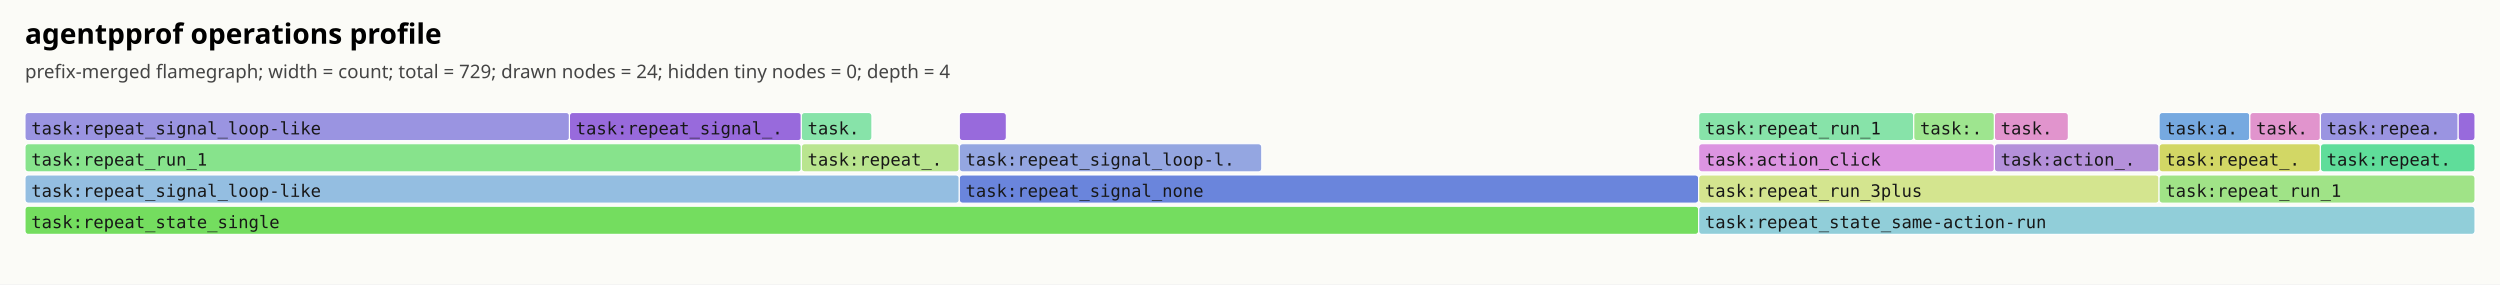
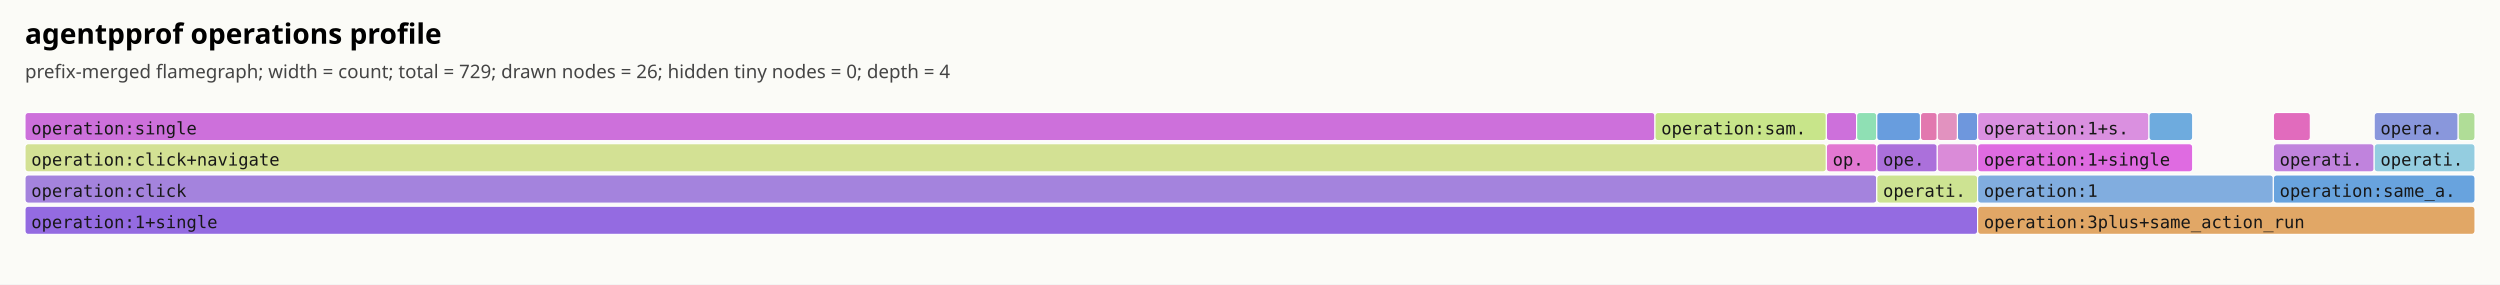
<svg xmlns="http://www.w3.org/2000/svg" width="1600" height="182" viewBox="0 0 1600 182">
  <style>text{font-family:ui-monospace,Menlo,monospace;font-size:11px;pointer-events:none}.title{font-family:system-ui,sans-serif;font-size:18px;font-weight:700}.meta{font-family:system-ui,sans-serif;font-size:12px;fill:#444}rect:hover{stroke:#111;stroke-width:1.2}</style>
  <rect width="1600" height="182" fill="#fbfbf7" />
  <text class="title" x="16" y="28">agentpprof operations profile</text>
-   <text class="meta" x="16" y="50">prefix-merged flamegraph; width = count; total = 729; drawn nodes = 24; hidden tiny nodes = 0; depth = 4</text>
+   <text class="meta" x="16" y="50">prefix-merged flamegraph; width = count; total = 729; drawn nodes = 26; hidden tiny nodes = 0; depth = 4</text>
  <g>
-     <rect x="16.000" y="132.000" width="1071.144" height="18" rx="2" ry="2" fill="hsl(110 65% 62%)" stroke="#fff" stroke-width=".7" />
-     <text x="20.000" y="146.000" fill="#171717">task:repeat_state_single</text>
+     <rect x="16.000" y="132.000" width="1249.668" height="18" rx="2" ry="2" fill="hsl(261 66% 65%)" stroke="#fff" stroke-width=".7" />
+     <text x="20.000" y="146.000" fill="#171717">operation:1+single</text>
  </g>
  <g>
-     <rect x="16.000" y="112.000" width="597.948" height="18" rx="2" ry="2" fill="hsl(207 56% 73%)" stroke="#fff" stroke-width=".7" />
-     <text x="20.000" y="126.000" fill="#171717">task:repeat_signal_loop-like</text>
+     <rect x="16.000" y="112.000" width="1185.141" height="18" rx="2" ry="2" fill="hsl(262 57% 69%)" stroke="#fff" stroke-width=".7" />
+     <text x="20.000" y="126.000" fill="#171717">operation:click</text>
  </g>
  <g>
-     <rect x="16.000" y="92.000" width="496.856" height="18" rx="2" ry="2" fill="hsl(123 62% 71%)" stroke="#fff" stroke-width=".7" />
-     <text x="20.000" y="106.000" fill="#171717">task:repeat_run_1</text>
+     <rect x="16.000" y="92.000" width="1152.878" height="18" rx="2" ry="2" fill="hsl(71 56% 73%)" stroke="#fff" stroke-width=".7" />
+     <text x="20.000" y="106.000" fill="#171717">operation:click+navigate</text>
  </g>
  <g>
-     <rect x="16.000" y="72.000" width="348.444" height="18" rx="2" ry="2" fill="hsl(245 56% 73%)" stroke="#fff" stroke-width=".7" />
-     <text x="20.000" y="86.000" fill="#171717">task:repeat_signal_loop-like</text>
+     <rect x="16.000" y="72.000" width="1043.182" height="18" rx="2" ry="2" fill="hsl(292 60% 65%)" stroke="#fff" stroke-width=".7" />
+     <text x="20.000" y="86.000" fill="#171717">operation:single</text>
  </g>
  <g>
-     <rect x="364.444" y="72.000" width="148.412" height="18" rx="2" ry="2" fill="hsl(264 62% 64%)" stroke="#fff" stroke-width=".7" />
-     <text x="368.444" y="86.000" fill="#171717">task:repeat_signal_.</text>
+     <rect x="1059.182" y="72.000" width="109.695" height="18" rx="2" ry="2" fill="hsl(79 64% 72%)" stroke="#fff" stroke-width=".7" />
+     <text x="1063.182" y="86.000" fill="#171717">operation:sam.</text>
  </g>
  <g>
-     <rect x="512.856" y="92.000" width="101.092" height="18" rx="2" ry="2" fill="hsl(91 62% 73%)" stroke="#fff" stroke-width=".7" />
-     <text x="516.856" y="106.000" fill="#171717">task:repeat_.</text>
+     <rect x="1168.878" y="92.000" width="32.263" height="18" rx="2" ry="2" fill="hsl(310 65% 68%)" stroke="#fff" stroke-width=".7" />
+     <text x="1172.878" y="106.000" fill="#171717">op.</text>
  </g>
  <g>
-     <rect x="512.856" y="72.000" width="45.169" height="18" rx="2" ry="2" fill="hsl(142 62% 71%)" stroke="#fff" stroke-width=".7" />
-     <text x="516.856" y="86.000" fill="#171717">task.</text>
+     <rect x="1168.878" y="72.000" width="19.358" height="18" rx="2" ry="2" fill="hsl(292 60% 65%)" stroke="#fff" stroke-width=".7" />
  </g>
  <g>
-     <rect x="613.948" y="112.000" width="473.196" height="18" rx="2" ry="2" fill="hsl(226 62% 64%)" stroke="#fff" stroke-width=".7" />
-     <text x="617.948" y="126.000" fill="#171717">task:repeat_signal_none</text>
+     <rect x="1188.236" y="72.000" width="12.905" height="18" rx="2" ry="2" fill="hsl(147 57% 72%)" stroke="#fff" stroke-width=".7" />
  </g>
  <g>
-     <rect x="613.948" y="92.000" width="193.580" height="18" rx="2" ry="2" fill="hsl(226 56% 73%)" stroke="#fff" stroke-width=".7" />
-     <text x="617.948" y="106.000" fill="#171717">task:repeat_signal_loop-l.</text>
+     <rect x="1201.141" y="112.000" width="64.527" height="18" rx="2" ry="2" fill="hsl(76 59% 73%)" stroke="#fff" stroke-width=".7" />
+     <text x="1205.141" y="126.000" fill="#171717">operati.</text>
  </g>
  <g>
-     <rect x="613.948" y="72.000" width="30.112" height="18" rx="2" ry="2" fill="hsl(264 62% 64%)" stroke="#fff" stroke-width=".7" />
+     <rect x="1201.141" y="92.000" width="38.716" height="18" rx="2" ry="2" fill="hsl(273 60% 65%)" stroke="#fff" stroke-width=".7" />
+     <text x="1205.141" y="106.000" fill="#171717">ope.</text>
  </g>
  <g>
-     <rect x="1087.144" y="132.000" width="496.856" height="18" rx="2" ry="2" fill="hsl(189 49% 71%)" stroke="#fff" stroke-width=".7" />
-     <text x="1091.144" y="146.000" fill="#171717">task:repeat_state_same-action-run</text>
+     <rect x="1201.141" y="72.000" width="27.962" height="18" rx="2" ry="2" fill="hsl(213 64% 64%)" stroke="#fff" stroke-width=".7" />
  </g>
  <g>
-     <rect x="1087.144" y="112.000" width="294.672" height="18" rx="2" ry="2" fill="hsl(72 62% 73%)" stroke="#fff" stroke-width=".7" />
-     <text x="1091.144" y="126.000" fill="#171717">task:repeat_run_3plus</text>
+     <rect x="1229.103" y="72.000" width="10.754" height="18" rx="2" ry="2" fill="hsl(329 65% 68%)" stroke="#fff" stroke-width=".7" />
  </g>
  <g>
-     <rect x="1087.144" y="92.000" width="189.278" height="18" rx="2" ry="2" fill="hsl(296 56% 73%)" stroke="#fff" stroke-width=".7" />
-     <text x="1091.144" y="106.000" fill="#171717">task:action_click</text>
+     <rect x="1239.857" y="92.000" width="25.811" height="18" rx="2" ry="2" fill="hsl(302 52% 70%)" stroke="#fff" stroke-width=".7" />
  </g>
  <g>
-     <rect x="1087.144" y="72.000" width="137.657" height="18" rx="2" ry="2" fill="hsl(142 62% 71%)" stroke="#fff" stroke-width=".7" />
-     <text x="1091.144" y="86.000" fill="#171717">task:repeat_run_1</text>
+     <rect x="1239.857" y="72.000" width="12.905" height="18" rx="2" ry="2" fill="hsl(326 58% 73%)" stroke="#fff" stroke-width=".7" />
  </g>
  <g>
-     <rect x="1224.801" y="72.000" width="51.621" height="18" rx="2" ry="2" fill="hsl(110 62% 73%)" stroke="#fff" stroke-width=".7" />
-     <text x="1228.801" y="86.000" fill="#171717">task:.</text>
+     <rect x="1252.763" y="72.000" width="12.905" height="18" rx="2" ry="2" fill="hsl(218 62% 65%)" stroke="#fff" stroke-width=".7" />
  </g>
  <g>
-     <rect x="1276.422" y="92.000" width="105.394" height="18" rx="2" ry="2" fill="hsl(269 50% 71%)" stroke="#fff" stroke-width=".7" />
-     <text x="1280.422" y="106.000" fill="#171717">task:action_.</text>
+     <rect x="1265.668" y="132.000" width="318.332" height="18" rx="2" ry="2" fill="hsl(32 67% 64%)" stroke="#fff" stroke-width=".7" />
+     <text x="1269.668" y="146.000" fill="#171717">operation:3plus+same_action_run</text>
  </g>
  <g>
-     <rect x="1276.422" y="72.000" width="47.320" height="18" rx="2" ry="2" fill="hsl(315 56% 73%)" stroke="#fff" stroke-width=".7" />
-     <text x="1280.422" y="86.000" fill="#171717">task.</text>
+     <rect x="1265.668" y="112.000" width="189.278" height="18" rx="2" ry="2" fill="hsl(212 60% 69%)" stroke="#fff" stroke-width=".7" />
+     <text x="1269.668" y="126.000" fill="#171717">operation:1</text>
  </g>
  <g>
-     <rect x="1381.816" y="112.000" width="202.184" height="18" rx="2" ry="2" fill="hsl(104 62% 71%)" stroke="#fff" stroke-width=".7" />
-     <text x="1385.816" y="126.000" fill="#171717">task:repeat_run_1</text>
+     <rect x="1265.668" y="92.000" width="137.657" height="18" rx="2" ry="2" fill="hsl(299 66% 65%)" stroke="#fff" stroke-width=".7" />
+     <text x="1269.668" y="106.000" fill="#171717">operation:1+single</text>
  </g>
  <g>
-     <rect x="1381.816" y="92.000" width="103.243" height="18" rx="2" ry="2" fill="hsl(63 59% 62%)" stroke="#fff" stroke-width=".7" />
-     <text x="1385.816" y="106.000" fill="#171717">task:repeat_.</text>
+     <rect x="1265.668" y="72.000" width="109.695" height="18" rx="2" ry="2" fill="hsl(296 56% 72%)" stroke="#fff" stroke-width=".7" />
+     <text x="1269.668" y="86.000" fill="#171717">operation:1+s.</text>
  </g>
  <g>
-     <rect x="1381.816" y="72.000" width="58.074" height="18" rx="2" ry="2" fill="hsl(211 63% 67%)" stroke="#fff" stroke-width=".7" />
-     <text x="1385.816" y="86.000" fill="#171717">task:a.</text>
+     <rect x="1375.364" y="72.000" width="27.962" height="18" rx="2" ry="2" fill="hsl(207 63% 65%)" stroke="#fff" stroke-width=".7" />
  </g>
  <g>
-     <rect x="1439.890" y="72.000" width="45.169" height="18" rx="2" ry="2" fill="hsl(315 56% 73%)" stroke="#fff" stroke-width=".7" />
-     <text x="1443.890" y="86.000" fill="#171717">task.</text>
+     <rect x="1454.947" y="112.000" width="129.053" height="18" rx="2" ry="2" fill="hsl(210 64% 64%)" stroke="#fff" stroke-width=".7" />
+     <text x="1458.947" y="126.000" fill="#171717">operation:same_a.</text>
  </g>
  <g>
-     <rect x="1485.059" y="92.000" width="98.941" height="18" rx="2" ry="2" fill="hsl(148 65% 62%)" stroke="#fff" stroke-width=".7" />
-     <text x="1489.059" y="106.000" fill="#171717">task:repeat.</text>
+     <rect x="1454.947" y="92.000" width="64.527" height="18" rx="2" ry="2" fill="hsl(281 57% 69%)" stroke="#fff" stroke-width=".7" />
+     <text x="1458.947" y="106.000" fill="#171717">operati.</text>
  </g>
  <g>
-     <rect x="1485.059" y="72.000" width="88.187" height="18" rx="2" ry="2" fill="hsl(245 56% 73%)" stroke="#fff" stroke-width=".7" />
-     <text x="1489.059" y="86.000" fill="#171717">task:repea.</text>
+     <rect x="1454.947" y="72.000" width="23.660" height="18" rx="2" ry="2" fill="hsl(318 66% 65%)" stroke="#fff" stroke-width=".7" />
  </g>
  <g>
-     <rect x="1573.246" y="72.000" width="10.754" height="18" rx="2" ry="2" fill="hsl(264 62% 64%)" stroke="#fff" stroke-width=".7" />
+     <rect x="1519.473" y="92.000" width="64.527" height="18" rx="2" ry="2" fill="hsl(195 55% 73%)" stroke="#fff" stroke-width=".7" />
+     <text x="1523.473" y="106.000" fill="#171717">operati.</text>
+   </g>
+   <g>
+     <rect x="1519.473" y="72.000" width="53.772" height="18" rx="2" ry="2" fill="hsl(230 54% 70%)" stroke="#fff" stroke-width=".7" />
+     <text x="1523.473" y="86.000" fill="#171717">opera.</text>
+   </g>
+   <g>
+     <rect x="1573.246" y="72.000" width="10.754" height="18" rx="2" ry="2" fill="hsl(99 51% 73%)" stroke="#fff" stroke-width=".7" />
  </g>
</svg>
